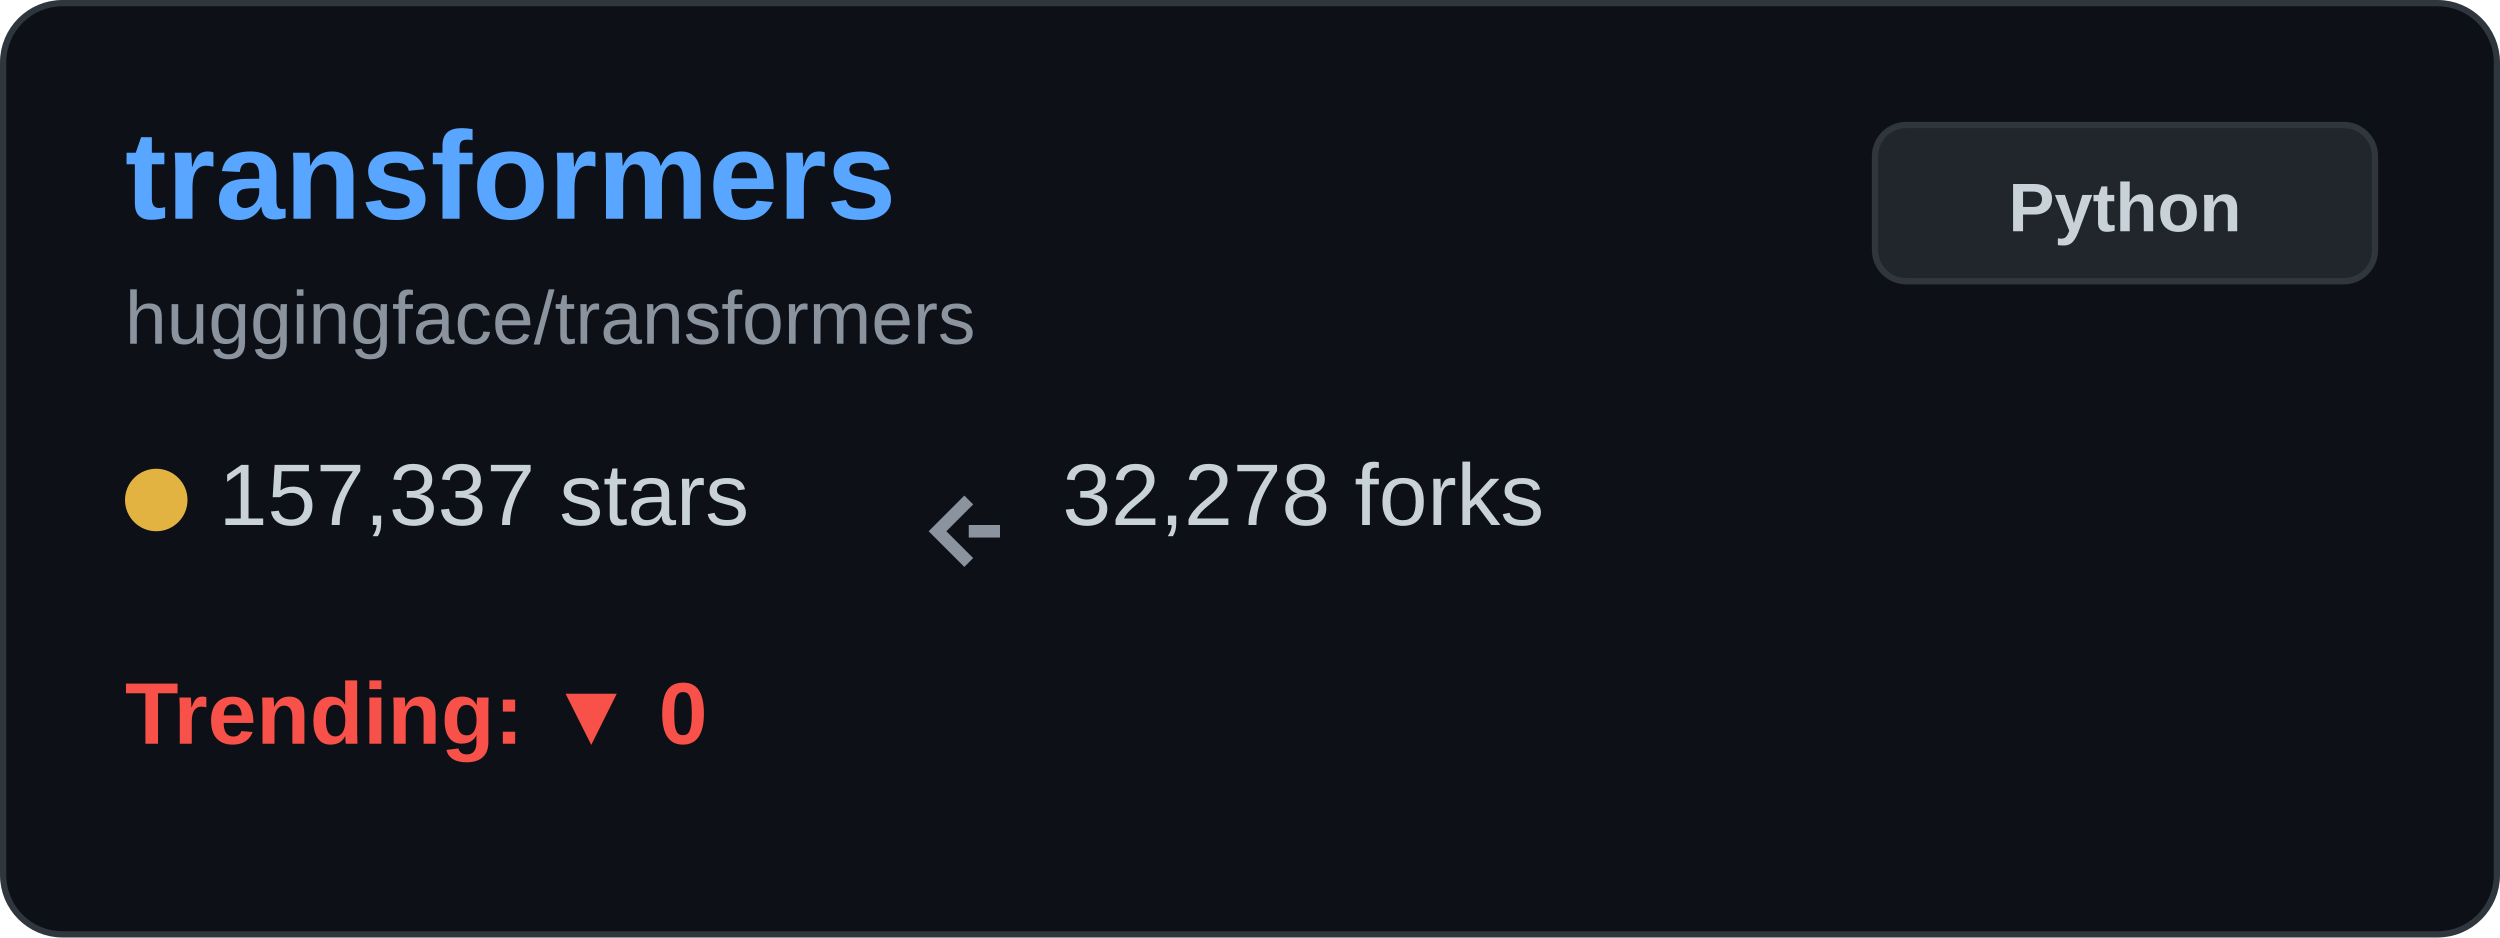
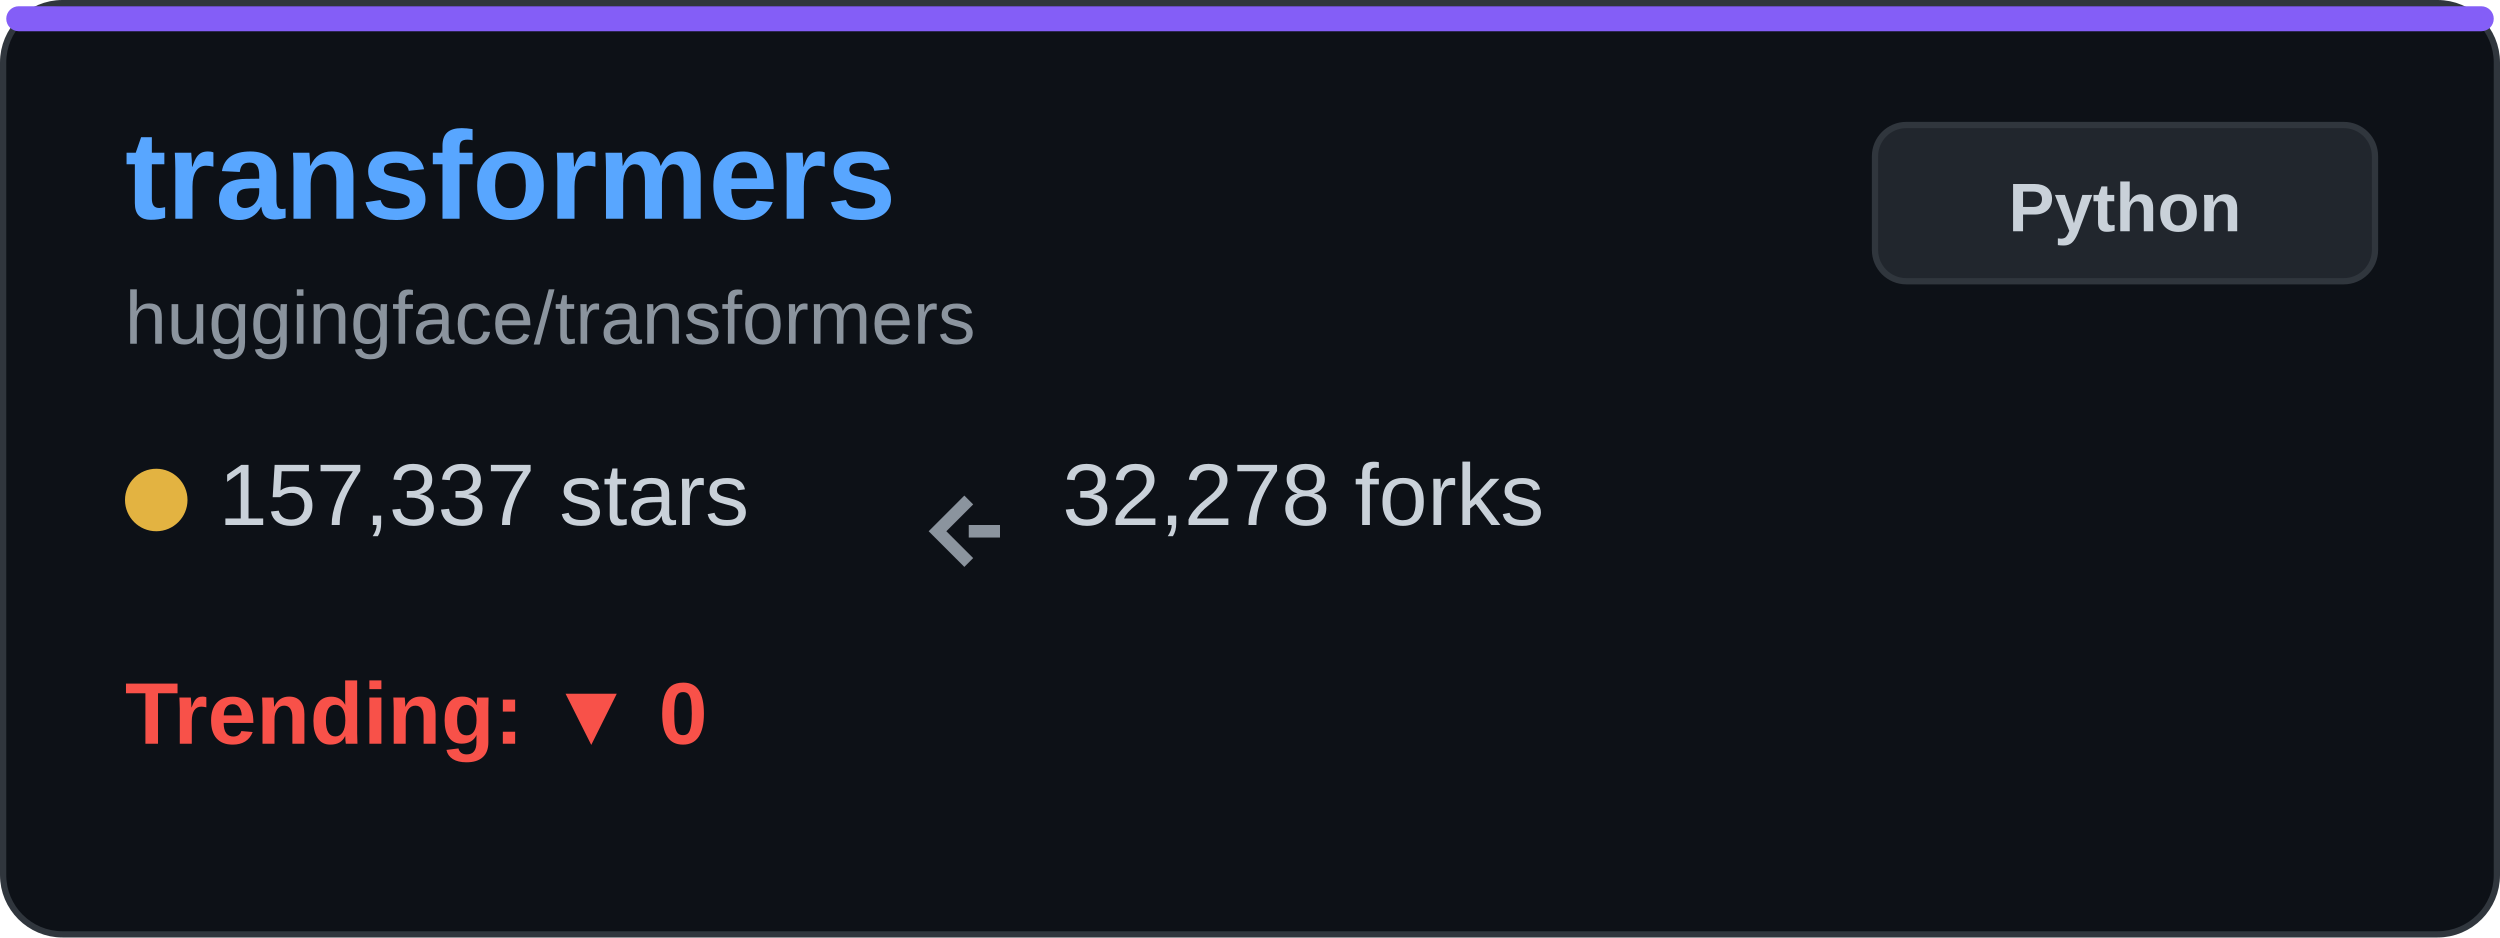
<svg xmlns="http://www.w3.org/2000/svg" width="400" height="150" viewBox="0 0 400 150" fill="none">
  <rect x="0.5" y="0.5" width="399" height="149" rx="9.5" fill="#0d1117" stroke="#30363d" />
+   <rect x="1" y="1" width="398" height="4" rx="2" fill="#845ef7" />
  <text x="20" y="35" font-family="Arial, sans-serif" font-size="20" font-weight="bold" fill="#58a6ff">transformers</text>
  <text x="20" y="55" font-family="Arial, sans-serif" font-size="12" fill="#8b949e">huggingface/transformers</text>
  <g transform="translate(20, 80)">
    <circle cx="5" cy="0" r="5" fill="#e3b341" />
    <text x="15" y="4" font-family="Arial, sans-serif" font-size="14" fill="#c9d1d9">157,337 stars</text>
  </g>
  <g transform="translate(150, 80)">
    <path d="M5 0 L0 5 L5 10 M5 5 L10 5" stroke="#8b949e" stroke-width="2" fill="none" />
    <text x="20" y="4" font-family="Arial, sans-serif" font-size="14" fill="#c9d1d9">32,278 forks</text>
  </g>
  <g transform="translate(20, 115)">
    <text x="0" y="4" font-family="Arial, sans-serif" font-size="14" font-weight="bold" fill="#f85149">Trending: ▼ 0</text>
  </g>
  <rect x="300" y="20" width="80" height="25" rx="5" fill="#21262d" stroke="#30363d" />
  <text x="340" y="37" font-family="Arial, sans-serif" font-size="11" font-weight="bold" fill="#c9d1d9" text-anchor="middle">Python</text>
</svg>
